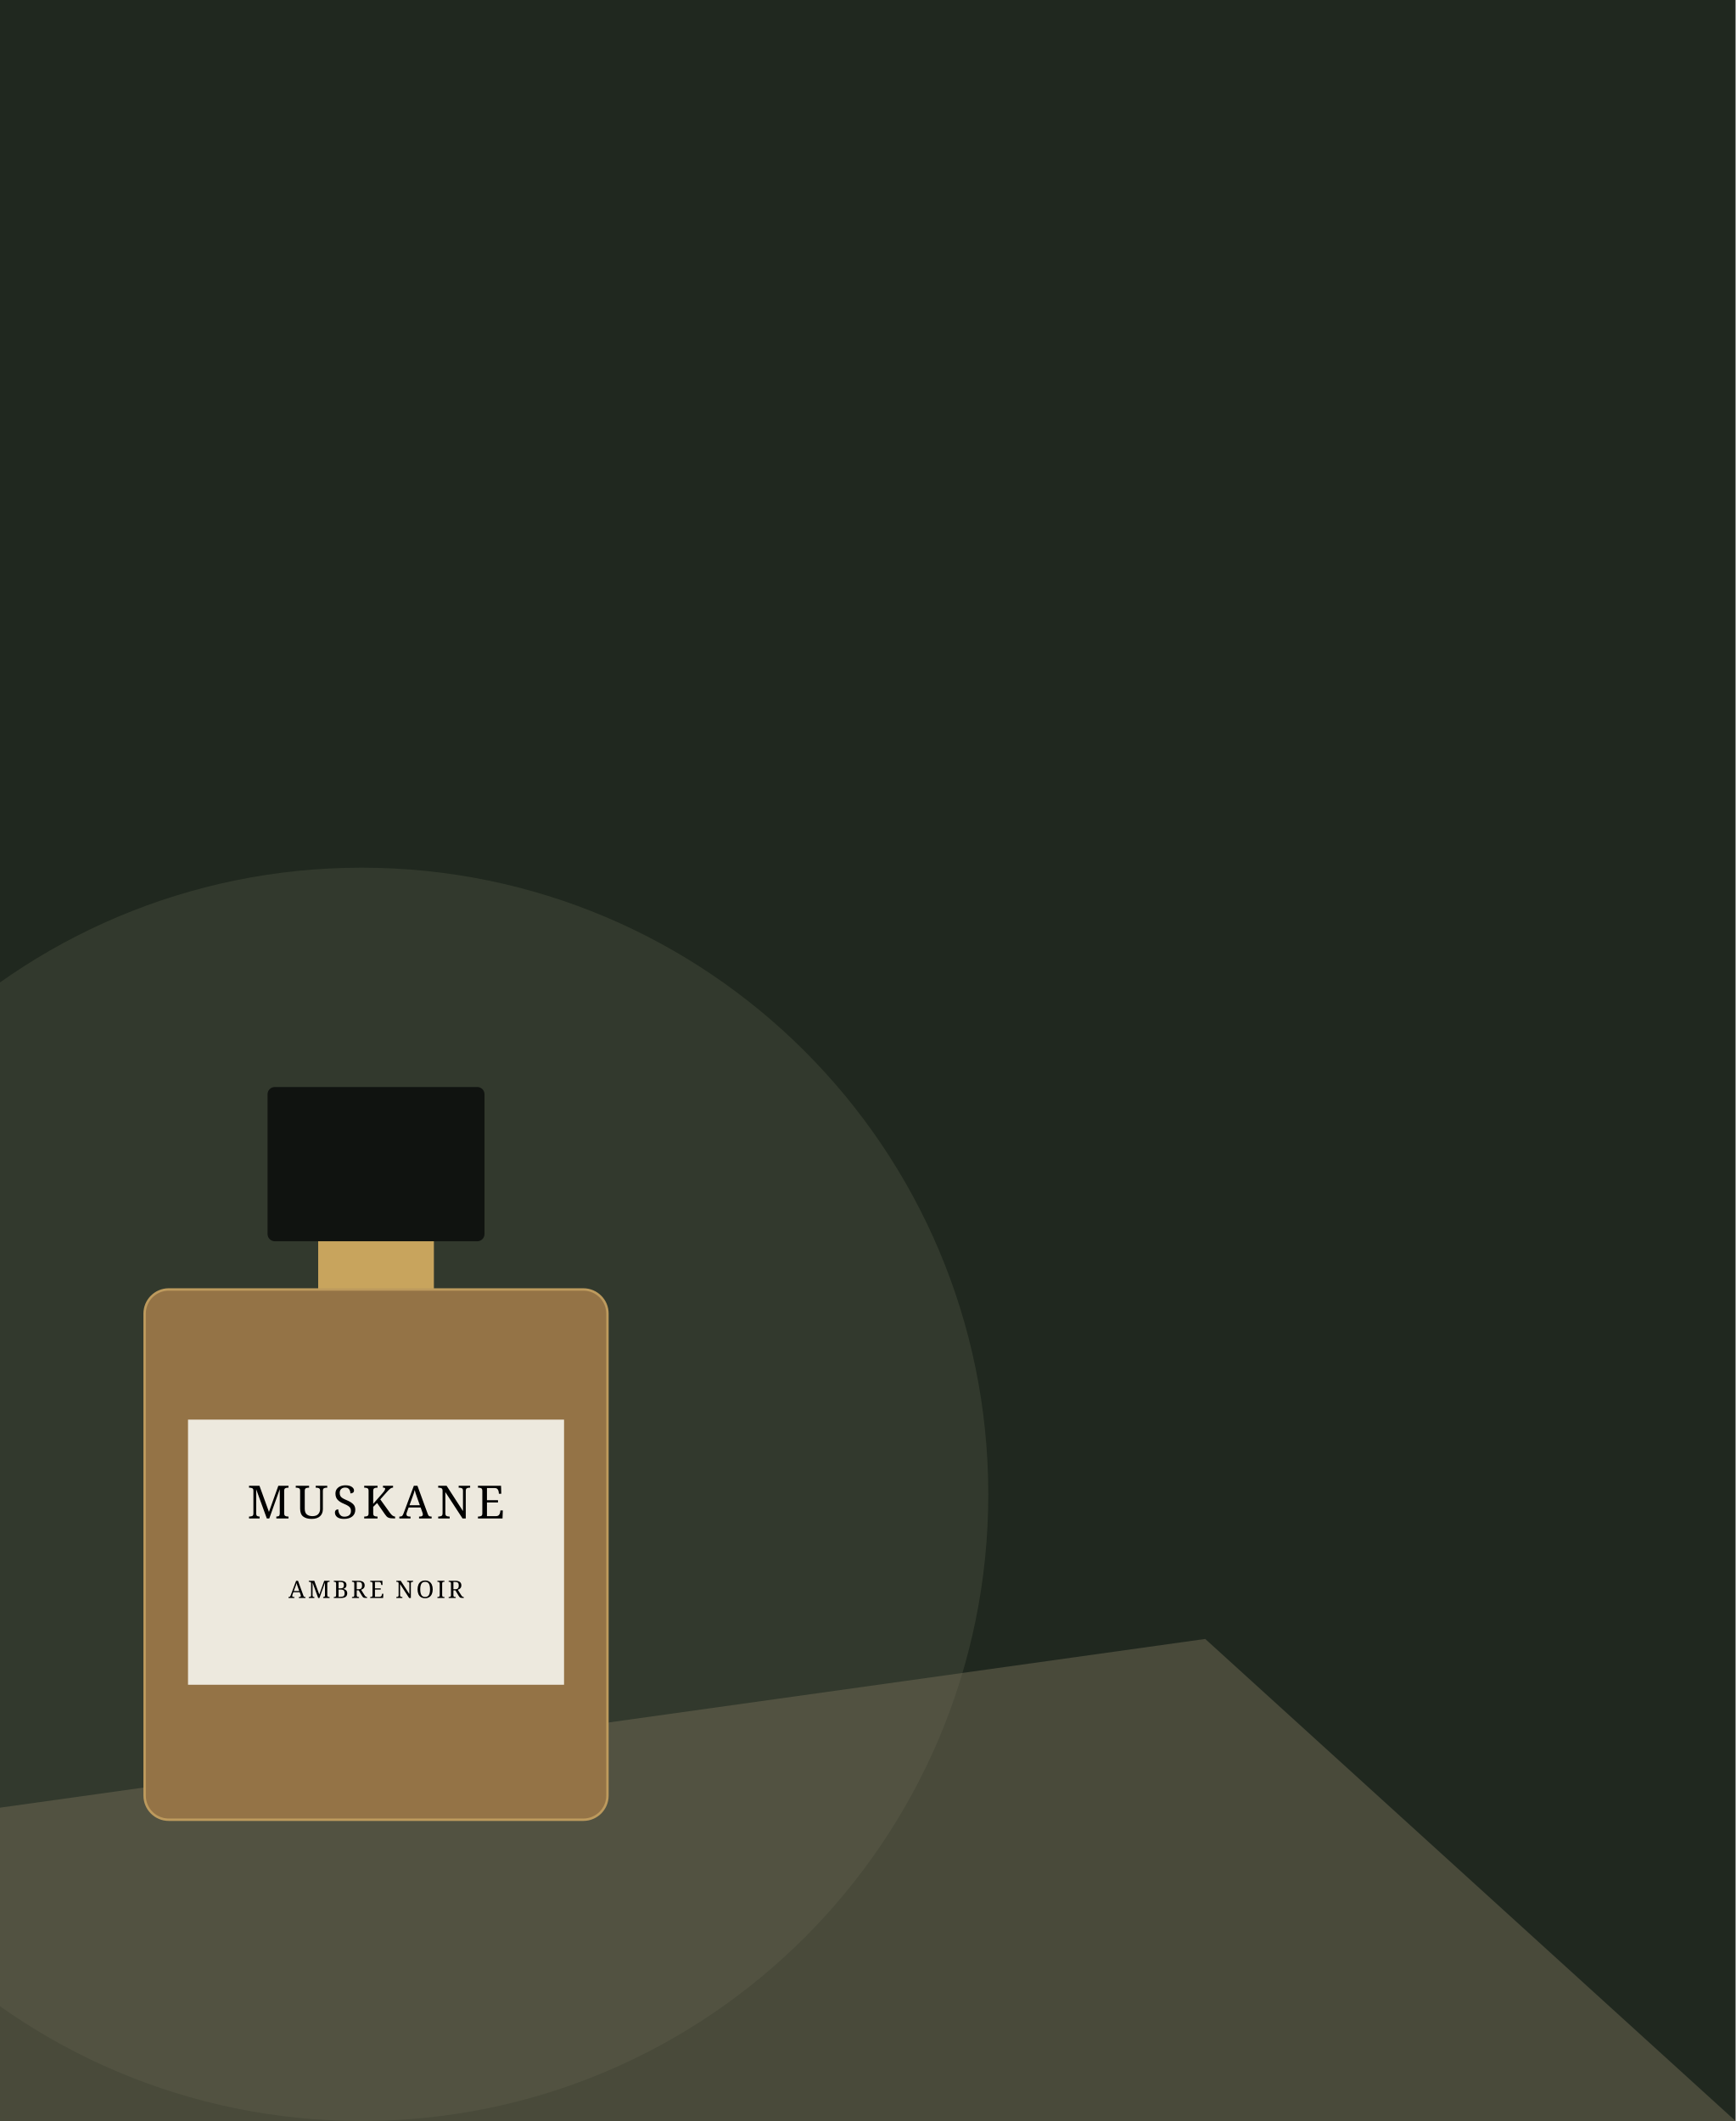
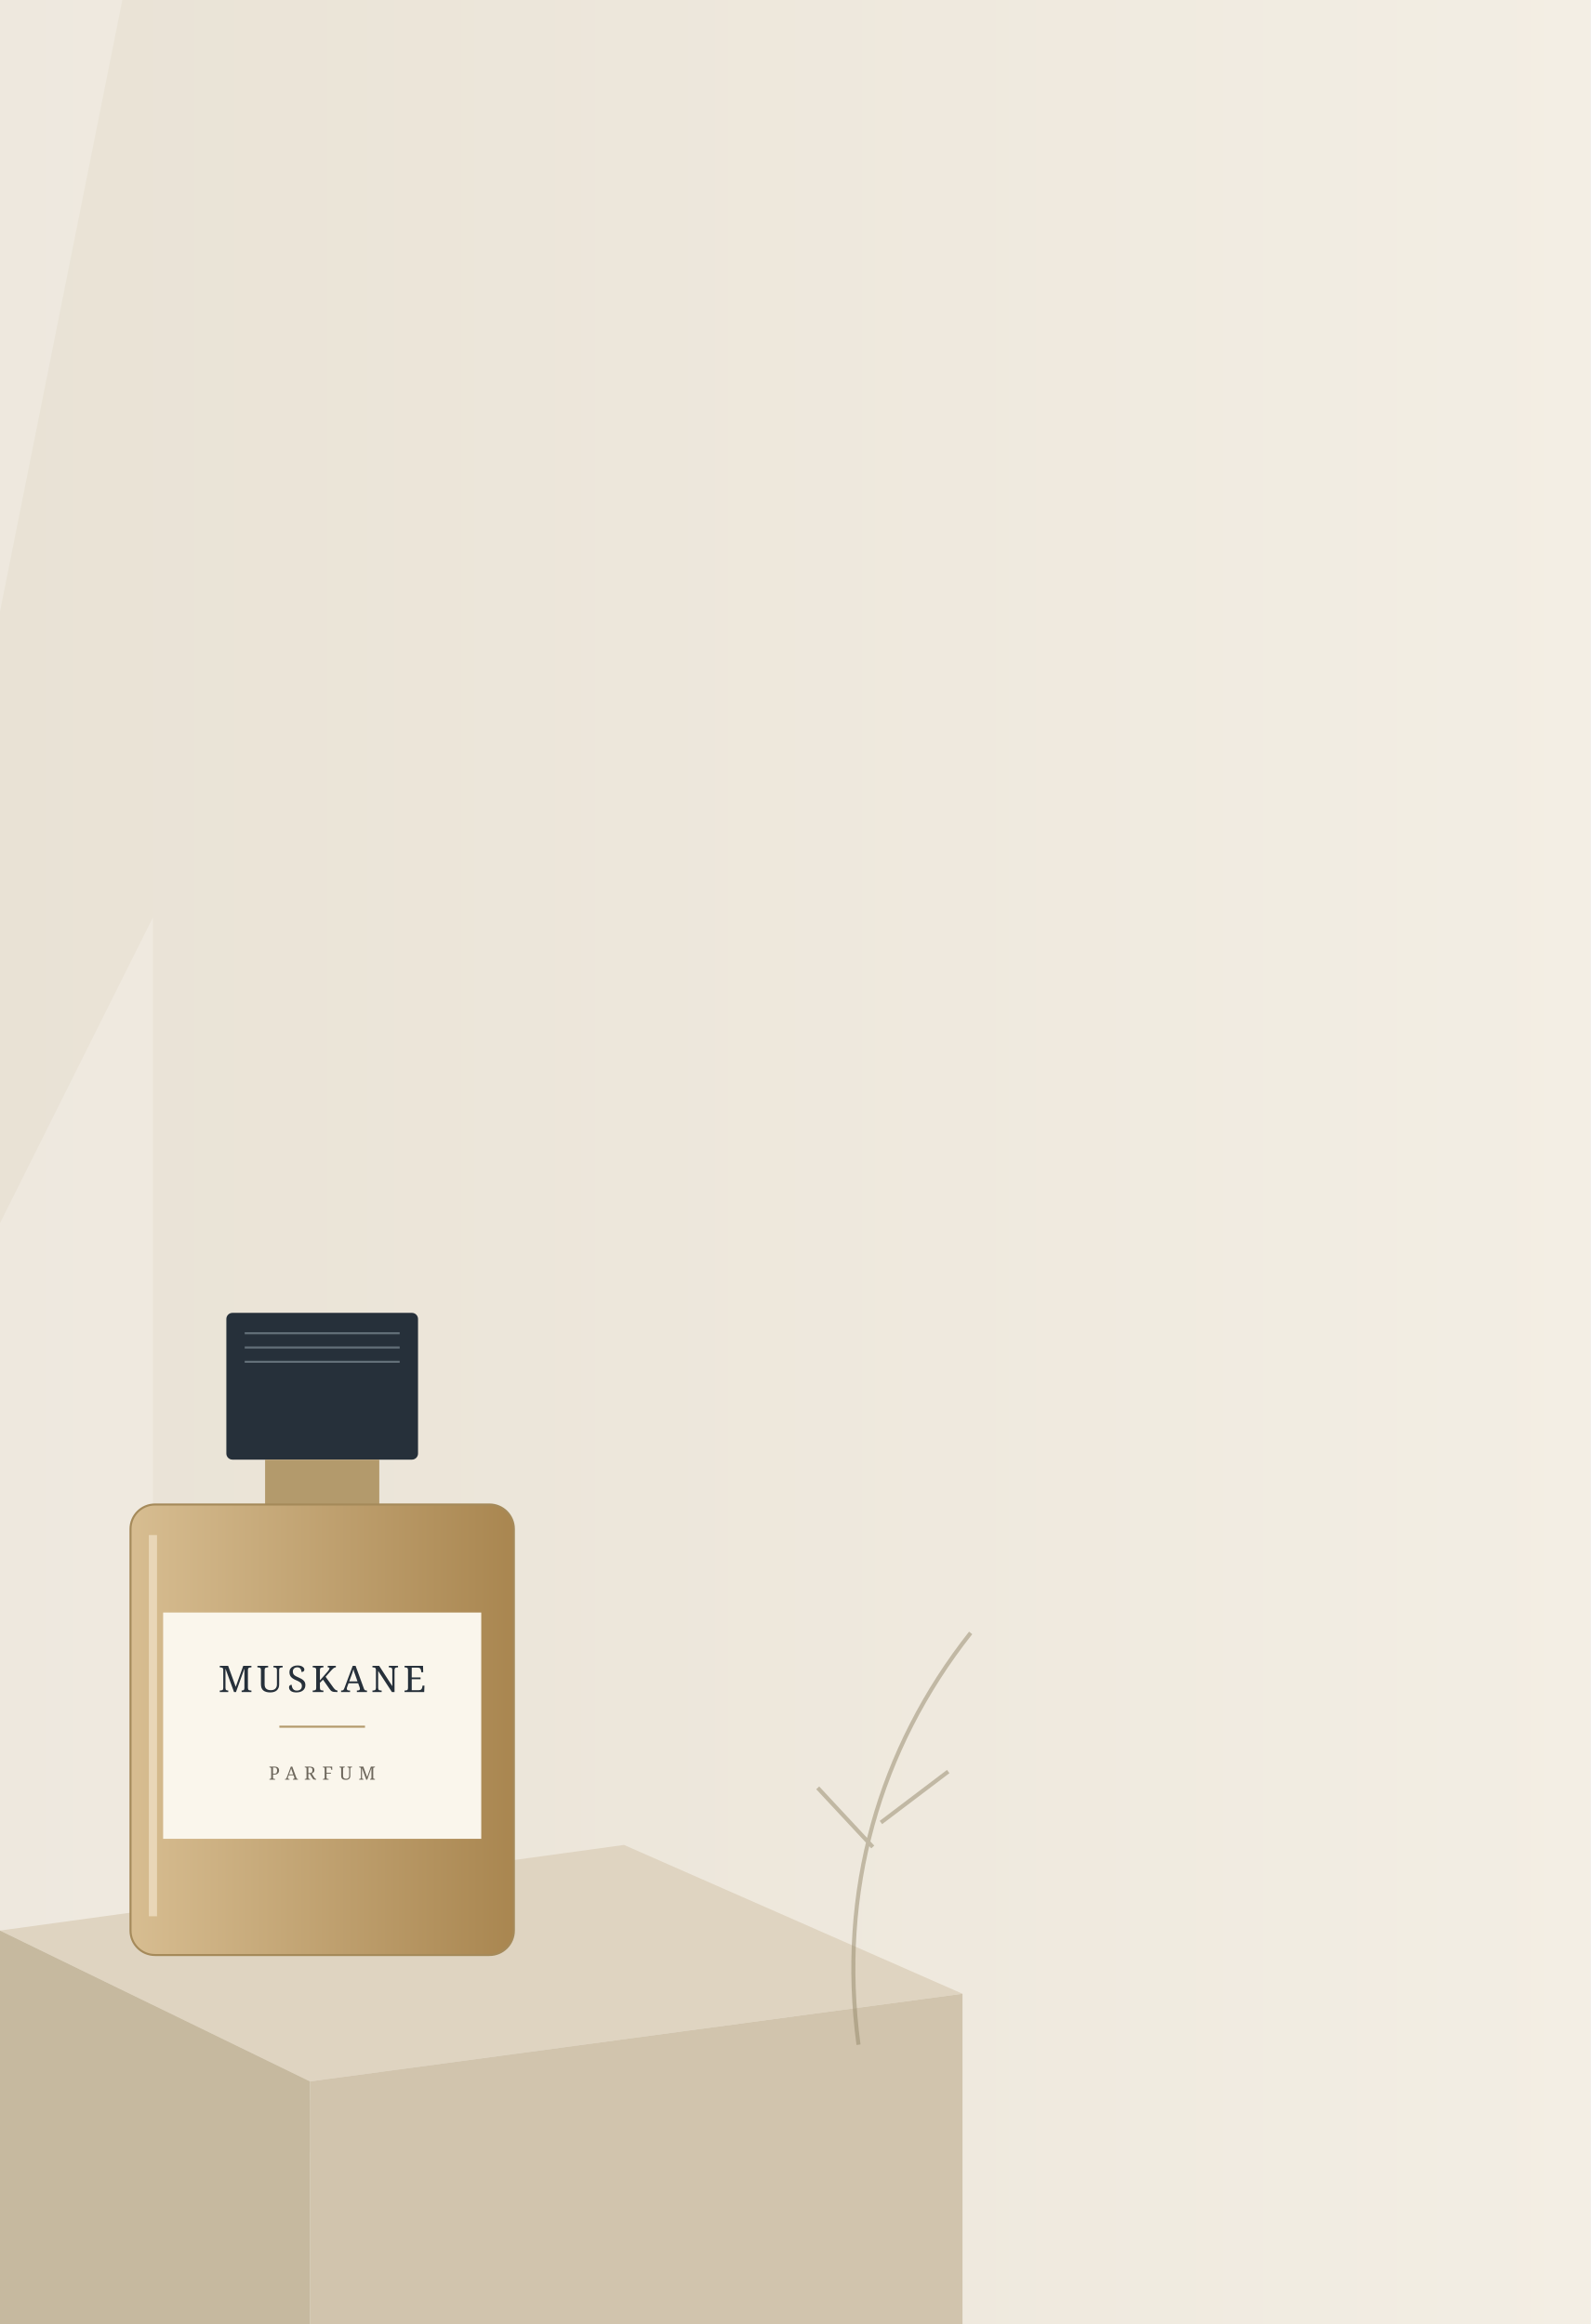
- <svg xmlns="http://www.w3.org/2000/svg" viewBox="0 0 720 880">
-   <rect width="720" height="880" fill="#20281f" />
-   <circle cx="150" cy="620" r="260" fill="#4d5340" opacity=".4" />
-   <path d="M0 750 500 680 720 880H0" fill="#716b55" opacity=".5" />
-   <rect x="111" y="451" width="90" height="64" rx="3" fill="#101310" />
-   <rect x="132" y="515" width="48" height="20" fill="#c8a45d" />
-   <rect x="60" y="535" width="192" height="220" rx="10" fill="#947346" stroke="#bd9a5d" />
-   <rect x="78" y="589" width="156" height="110" fill="#ede9de" />
-   <text x="156" y="630" text-anchor="middle" font-family="serif" font-size="19" letter-spacing="2">MUSKANE</text>
-   <text x="156" y="663" text-anchor="middle" font-family="serif" font-size="10" letter-spacing="1">AMBRE NOIR</text>
+ <svg xmlns="http://www.w3.org/2000/svg" viewBox="0 0 780 1140">
+   <defs>
+     <linearGradient id="g">
+       <stop stop-color="#e9e2d5" />
+       <stop offset="1" stop-color="#f3eee4" />
+     </linearGradient>
+     <linearGradient id="b">
+       <stop stop-color="#d7bd91" />
+       <stop offset="1" stop-color="#a98650" />
+     </linearGradient>
+   </defs>
+   <path fill="url(#g)" d="M0 0h780v1140H0z" />
+   <path d="M0 0h60L0 300zM0 600l75-150v600H0z" fill="#fff" opacity=".22" />
+   <ellipse cx="228" cy="1043" rx="189" ry="14" fill="#96846a" opacity=".13" />
+   <path d="m0 947 306-42 166 73-320 43z" fill="#dfd4c1" />
+   <path d="m0 947 152 74v119H0z" fill="#c6b99f" />
+   <path d="m152 1021 320-43v162H152z" fill="#d1c4ad" />
+   <rect x="111" y="644" width="94" height="72" rx="3" fill="#26303a" />
+   <path d="M120 654h76m-76 7h76m-76 7h76" stroke="#637079" />
+   <path d="M130 716h56v22h-56z" fill="#b39a6c" />
+   <rect x="64" y="738" width="188" height="221" rx="12" fill="url(#b)" stroke="#a58a5a" />
+   <path d="M75 753v187" stroke="#f7ead3" stroke-width="4" opacity=".6" />
+   <rect x="80" y="791" width="156" height="111" fill="#faf6ec" />
+   <text x="158" y="830" text-anchor="middle" font-family="Georgia,serif" font-size="18" letter-spacing="2" fill="#26303a">MUSKANE</text>
+   <path d="M137 847h42" stroke="#b39a6c" />
+   <text x="158" y="873" text-anchor="middle" font-family="Georgia,serif" font-size="9" letter-spacing="3" fill="#6d675c">PARFUM</text>
+   <path d="M421 1003c-10-75 10-145 55-202m-48 105-27-29m31 17 33-25" stroke="#94876a" fill="none" stroke-width="2" opacity=".5" />
</svg>
